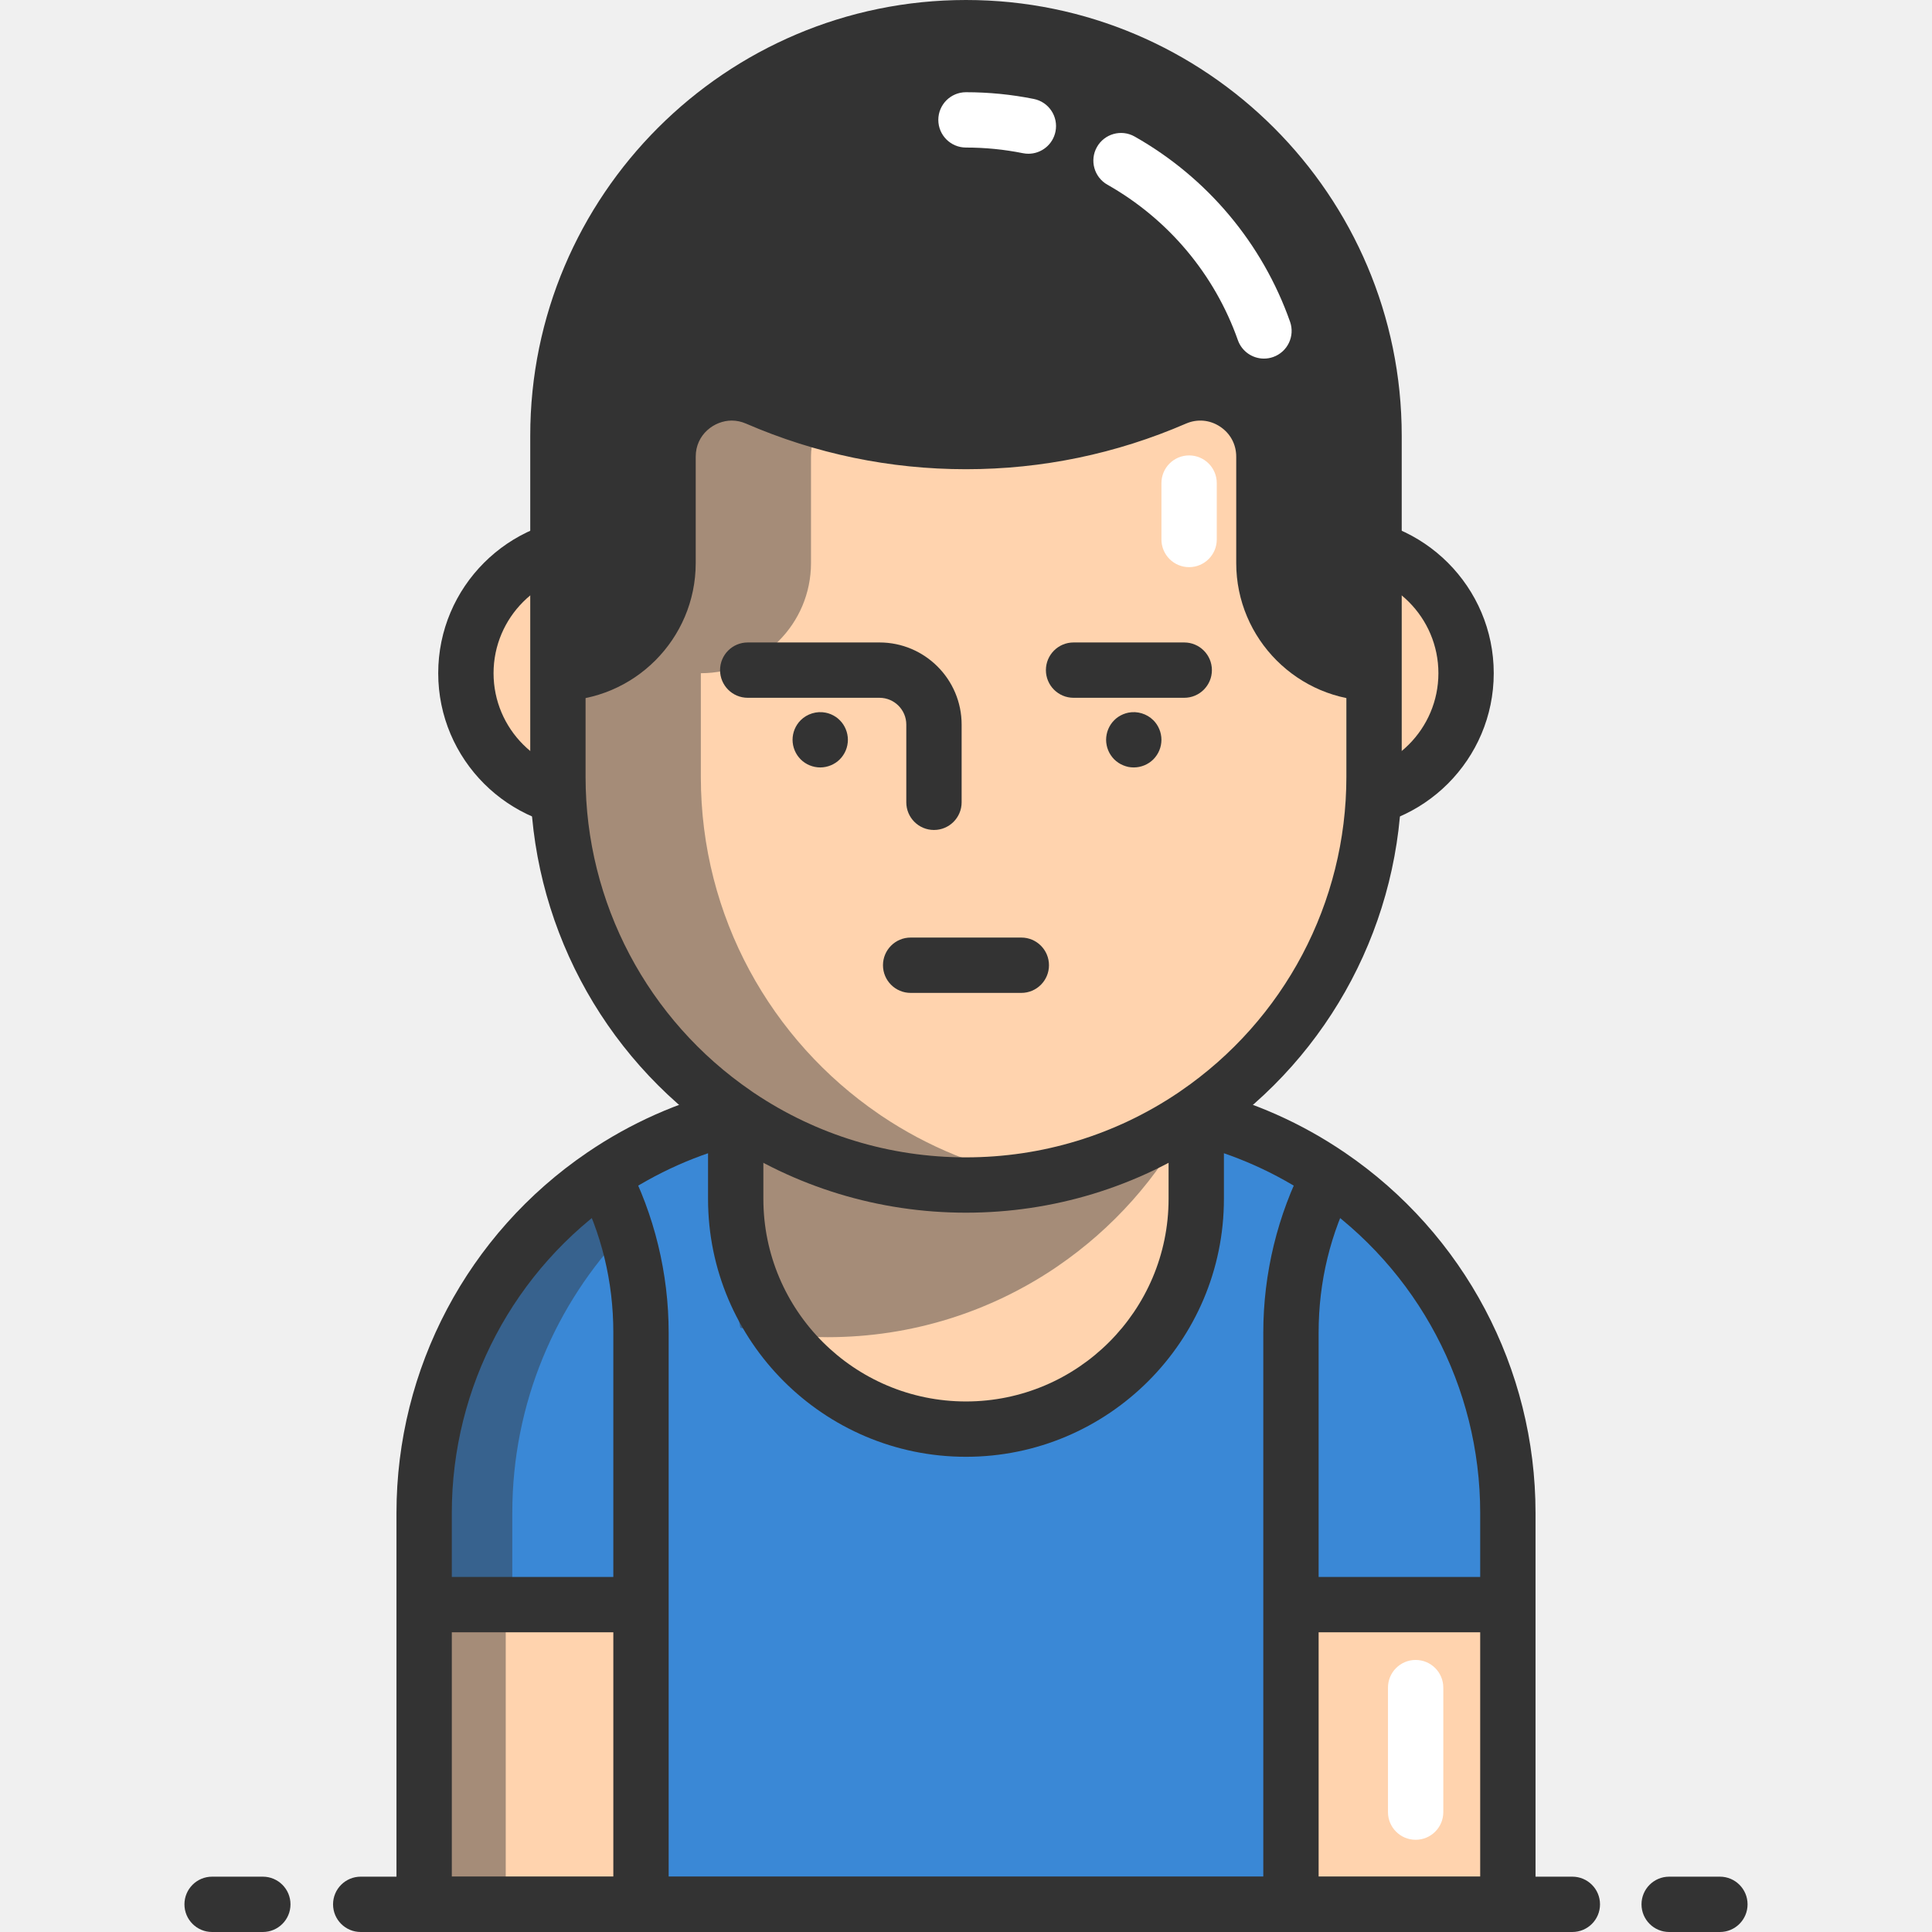
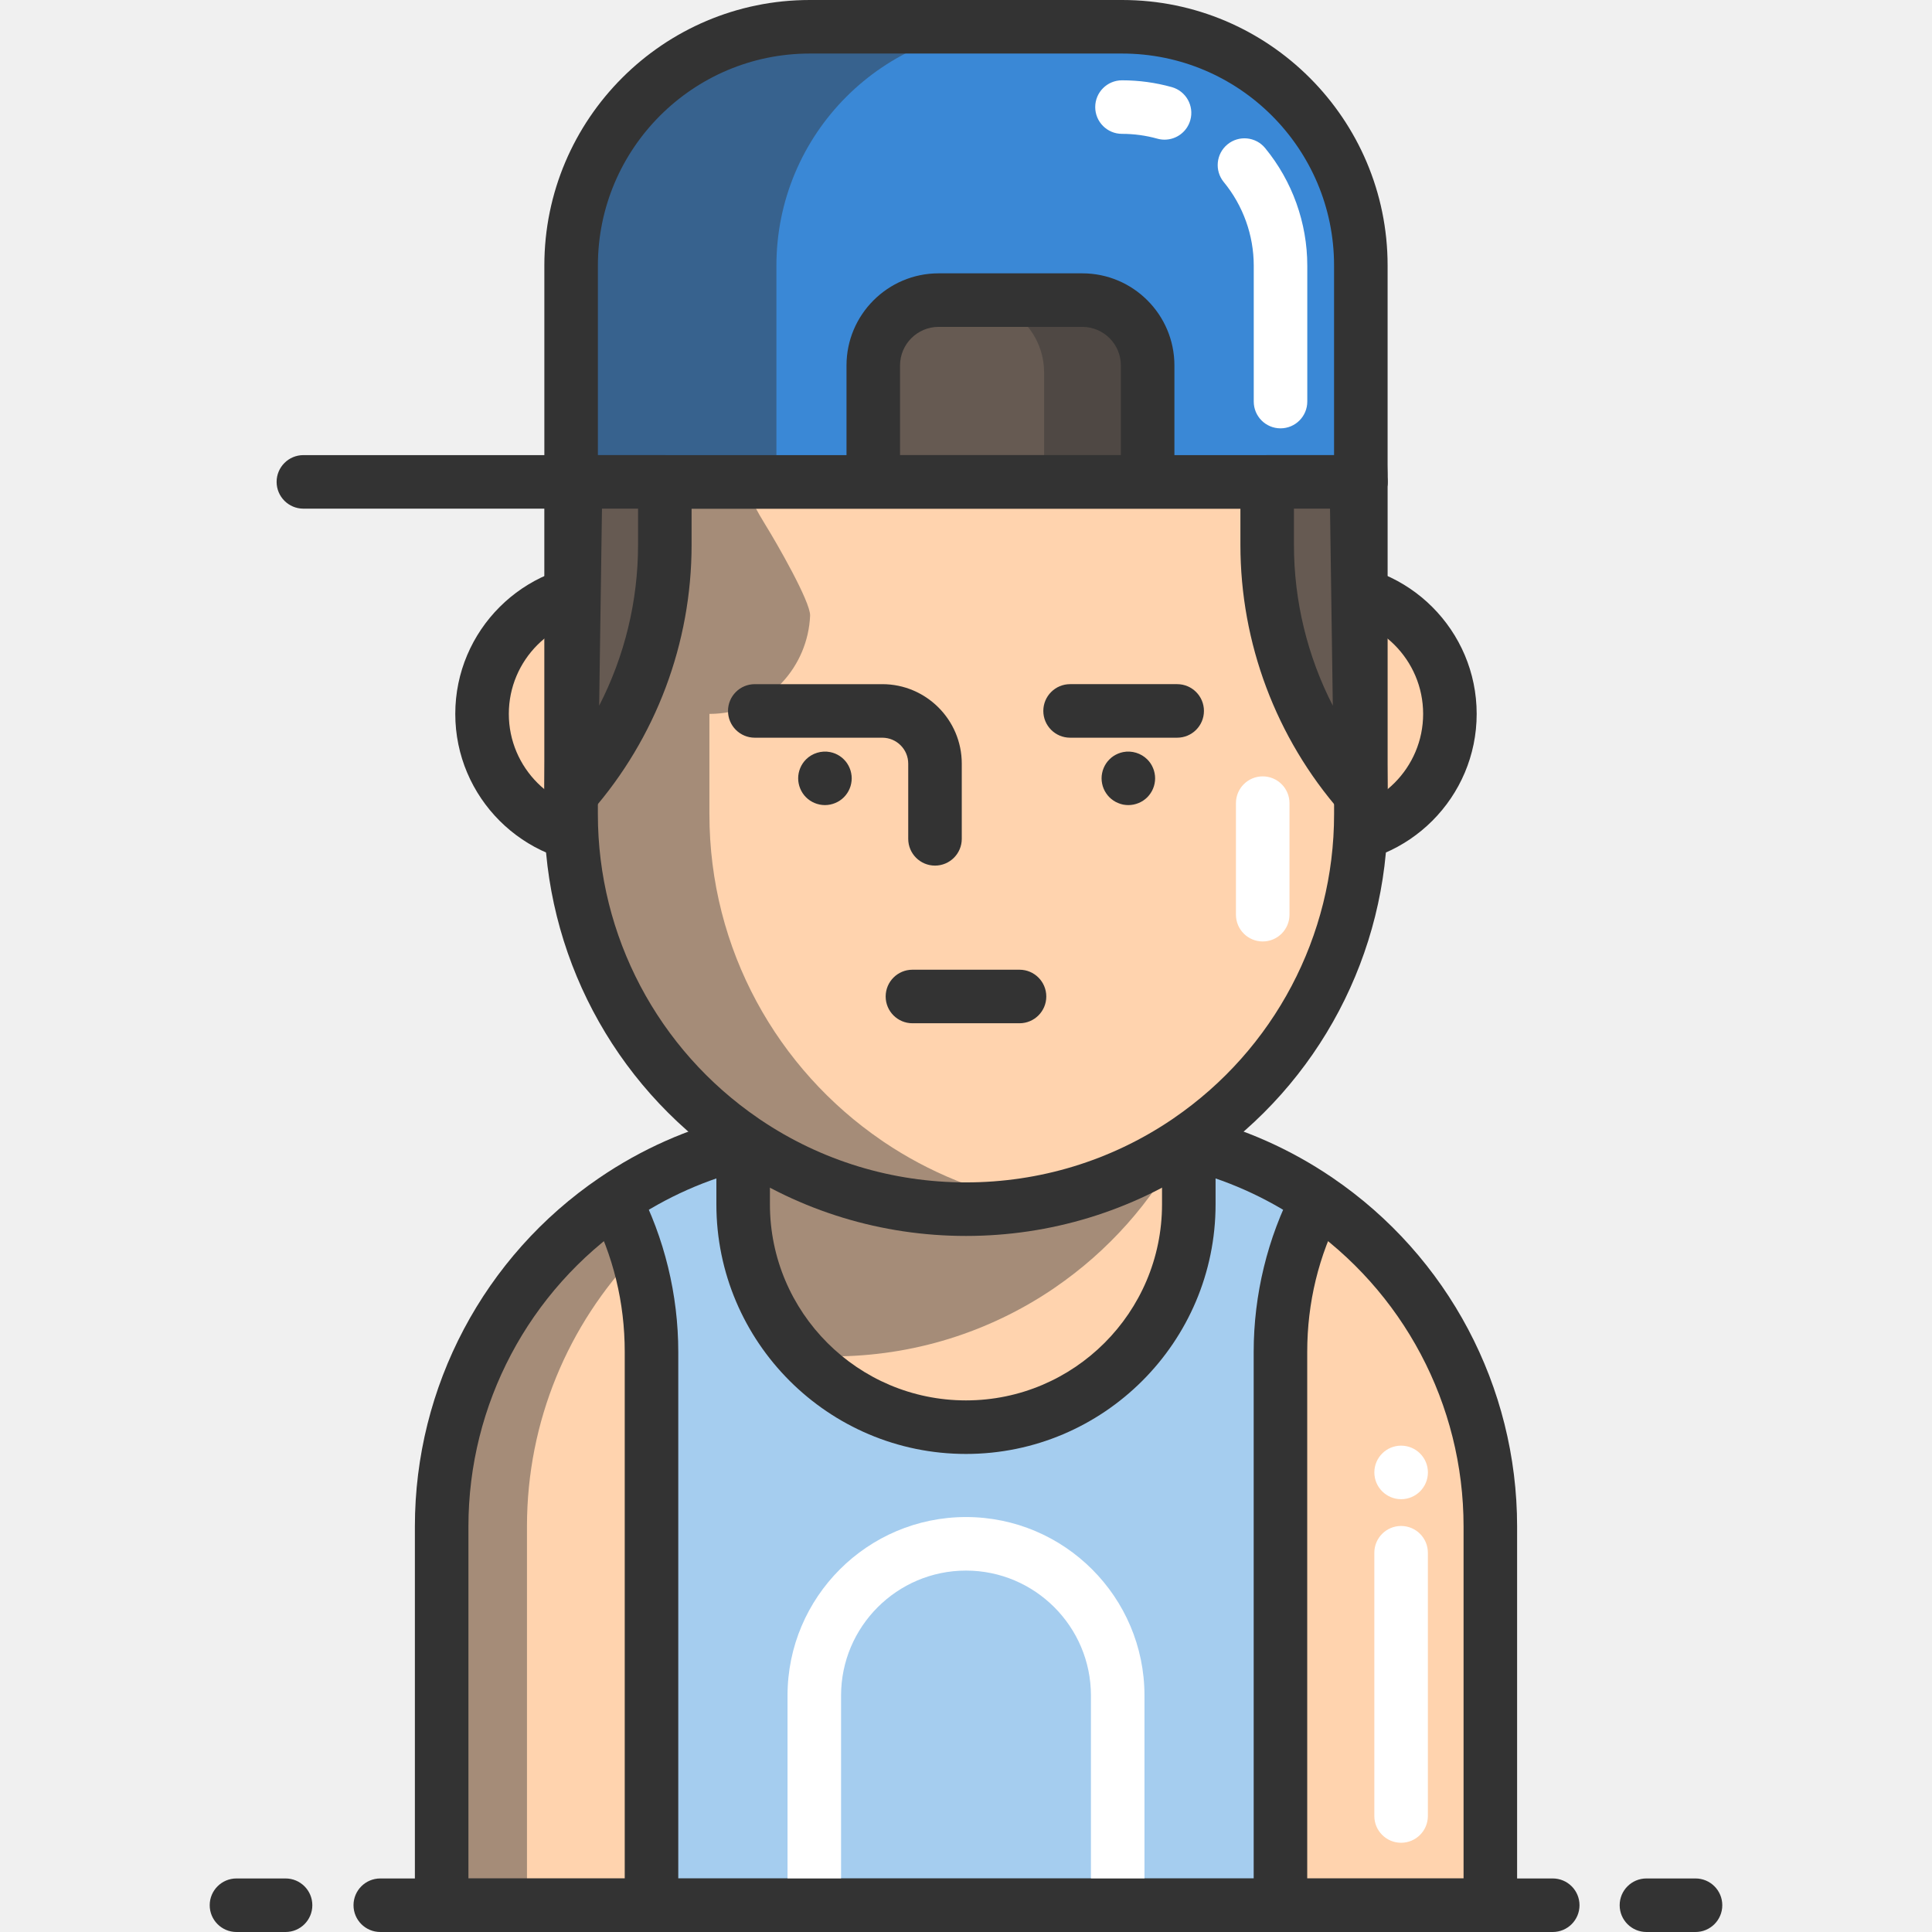
- <svg xmlns="http://www.w3.org/2000/svg" version="1.1" id="Layer_1" viewBox="0 0 419 419" xml:space="preserve">
+ <svg xmlns="http://www.w3.org/2000/svg" version="1.1" id="Layer_1" x="0px" y="0px" viewBox="0 0 433 433" style="enable-background:new 0 0 433 433;" xml:space="preserve">
  <g>
    <g>
      <g>
-         <circle style="fill:#FFD3AE;" cx="128.928" cy="146" r="27.89" />
-         <circle style="fill:#FFD3AE;" cx="290.063" cy="146" r="27.89" />
+         <circle style="fill:#FFD3AE;" cx="135.927" cy="160" r="27.89" />
+         <circle style="fill:#FFD3AE;" cx="297.062" cy="160" r="27.89" />
      </g>
      <g>
-         <path style="fill:#333333;" d="M128.928,179.89c-18.687,0-33.89-15.203-33.89-33.89s15.203-33.89,33.89-33.89     s33.89,15.203,33.89,33.89S147.615,179.89,128.928,179.89z M128.928,124.11c-12.07,0-21.89,9.82-21.89,21.89     s9.82,21.89,21.89,21.89s21.89-9.82,21.89-21.89S140.998,124.11,128.928,124.11z" />
-         <path style="fill:#333333;" d="M290.063,179.89c-18.687,0-33.89-15.203-33.89-33.89s15.203-33.89,33.89-33.89     s33.89,15.203,33.89,33.89S308.75,179.89,290.063,179.89z M290.063,124.11c-12.07,0-21.89,9.82-21.89,21.89     s9.82,21.89,21.89,21.89s21.89-9.82,21.89-21.89S302.133,124.11,290.063,124.11z" />
+         <path style="fill:#333333;" d="M135.927,193.89c-18.687,0-33.89-15.203-33.89-33.89s15.203-33.89,33.89-33.89     c18.688,0,33.891,15.203,33.891,33.89S154.614,193.89,135.927,193.89z M135.927,138.11c-12.07,0-21.89,9.82-21.89,21.89     s9.819,21.89,21.89,21.89s21.891-9.82,21.891-21.89S147.997,138.11,135.927,138.11z" />
+         <path style="fill:#333333;" d="M297.063,193.89c-18.688,0-33.891-15.203-33.891-33.89s15.203-33.89,33.891-33.89     c18.687,0,33.89,15.203,33.89,33.89S315.749,193.89,297.063,193.89z M297.063,138.11c-12.07,0-21.891,9.82-21.891,21.89     s9.82,21.89,21.891,21.89s21.89-9.82,21.89-21.89S309.133,138.11,297.063,138.11z" />
      </g>
    </g>
-     <path style="fill:#3A88D6;" d="M258.855,241.97c0.19,0.05,0.39,0.09,0.58,0.14c10.46,2.53,20.19,6.93,28.83,12.81   c23.39,15.92,38.75,42.77,38.75,73.19V413h-47.04h-140.96h-47.03v-84.89c0-30.42,15.35-57.27,38.74-73.19   c8.64-5.88,18.37-10.28,28.83-12.81c0.19-0.05,0.39-0.09,0.58-0.14" />
-     <path style="fill:#333333;" d="M297.995,94.5V146c-13.19,0-23.89-10.69-23.89-23.89V99.04c0-9.94-10.18-16.63-19.3-12.67   c-14.46,6.26-29.88,9.39-45.31,9.39s-30.85-3.13-45.3-9.39c-1.82-0.79-3.69-1.16-5.5-1.16c-7.28,0-13.81,5.88-13.81,13.83v23.07   c0,13.2-10.7,23.89-23.89,23.89V94.5c0-48.877,39.623-88.5,88.5-88.5l0,0C258.372,6,297.995,45.623,297.995,94.5z" />
-     <path style="fill:#FFD3AE;" d="M139.015,289v124h-47.03v-84.89c0-30.42,15.35-57.27,38.74-73.19   C136.025,265.12,139.015,276.71,139.015,289z" />
-     <path style="fill:#FFD3AE;" d="M327.015,328.11V413h-47.04V289c0-12.29,2.99-23.88,8.29-34.08   C311.655,270.84,327.015,297.69,327.015,328.11z" />
-     <path style="fill:#FFD3AE;" d="M259.435,242.11V260c0,27.58-22.36,49.94-49.94,49.94s-49.94-22.36-49.94-49.94v-17.89   c0.19-0.05,0.39-0.09,0.58-0.14c14.1,9.49,31.08,15.03,49.36,15.03s35.26-5.54,49.36-15.03   C259.045,242.02,259.245,242.06,259.435,242.11z" />
-     <path style="fill:#FFD3AE;" d="M297.995,146v22.5c0,30.35-15.28,57.13-38.56,73.07c-0.19,0.14-0.39,0.27-0.58,0.4   c-14.1,9.49-31.08,15.03-49.36,15.03s-35.26-5.54-49.36-15.03c-0.19-0.13-0.39-0.26-0.58-0.4c-23.28-15.94-38.56-42.72-38.56-73.07   V146c13.19,0,23.89-10.69,23.89-23.89V99.04c0-7.95,6.53-13.83,13.81-13.83c1.81,0,3.68,0.37,5.5,1.16   c14.45,6.26,29.87,9.39,45.3,9.39s30.85-3.13,45.31-9.39c9.12-3.96,19.3,2.73,19.3,12.67v23.07   C274.105,135.31,284.805,146,297.995,146z" />
-     <path style="opacity:0.44;fill:#333333;enable-background:new    ;" d="M257.875,242.62c-6.74,12.83-16.55,23.81-28.44,31.95   c-0.19,0.14-0.39,0.27-0.58,0.4c-14.1,9.49-31.08,15.03-49.36,15.03c-6.5,0-12.84-0.7-18.94-2.04c-0.66-3.23-1-6.57-1-9.99v-35.86   c0.19-0.05,0.39-0.09,0.58-0.14c14.1,9.49,31.08,15.03,49.36,15.03C227.355,257,243.975,251.71,257.875,242.62z" />
-     <path style="opacity:0.44;fill:#333333;enable-background:new    ;" d="M191.135,241.97c10.02,6.74,21.5,11.49,33.86,13.68   c-5.03,0.89-10.21,1.35-15.5,1.35c-18.28,0-35.26-5.54-49.36-15.03c-0.19-0.13-0.39-0.26-0.58-0.4   c-23.28-15.94-38.56-42.72-38.56-73.07V146c13.19,0,23.89-10.69,23.89-23.89V99.04c0-7.95,6.53-13.83,13.81-13.83   c1.81,0,3.68,0.37,5.5,1.16c4.58,1.98,9.26,3.65,14,5.01c-1.45,2.16-2.31,4.77-2.31,7.66v23.07c0,13.2-10.7,23.89-23.89,23.89v22.5   c0,30.35,15.28,57.13,38.56,73.07C190.745,241.71,190.945,241.84,191.135,241.97z" />
-     <path style="fill:#333333;" d="M209.495,263c-18.88,0-37.107-5.551-52.71-16.052l-0.167-0.113c-0.174-0.117-0.35-0.238-0.522-0.362   c-25.737-17.656-41.1-46.799-41.1-77.973v-74c0-52.107,42.393-94.5,94.5-94.5s94.5,42.393,94.5,94.5v74   c0,31.174-15.362,60.316-41.099,77.972c-0.173,0.125-0.35,0.245-0.524,0.363l-0.129,0.088c-0.012,0.008-0.024,0.017-0.037,0.025   C246.603,257.449,228.375,263,209.495,263z M209.495,12c-45.491,0-82.5,37.009-82.5,82.5v74c0,27.241,13.439,52.706,35.95,68.119   c0.057,0.039,0.113,0.079,0.168,0.12c0.068,0.05,0.14,0.096,0.21,0.144l0.199,0.135C177.101,246.156,193.011,251,209.495,251   s32.395-4.844,46.01-14.008l0.156-0.106c0.071-0.048,0.145-0.096,0.215-0.147c0.055-0.041,0.111-0.081,0.168-0.12   c22.511-15.413,35.95-40.878,35.95-68.119v-74C291.995,49.009,254.986,12,209.495,12z" />
+     <path style="fill:#A5CDEF;" d="M265.855,255.97c0.19,0.05,0.39,0.09,0.58,0.14c10.46,2.53,20.19,6.93,28.83,12.81   c23.39,15.92,38.75,42.77,38.75,73.19V427h-47.04h-140.96h-47.03v-84.89c0-30.42,15.35-57.27,38.74-73.19   c8.64-5.88,18.37-10.28,28.83-12.81c0.19-0.05,0.39-0.09,0.58-0.14" />
+     <path style="fill:#FFD3AE;" d="M146.015,303v124h-47.03v-84.89c0-30.42,15.35-57.27,38.74-73.19   C143.025,279.12,146.015,290.71,146.015,303z" />
+     <path style="fill:#FFD3AE;" d="M334.015,342.11V427h-47.04V303c0-12.29,2.99-23.88,8.29-34.08   C318.655,284.84,334.015,311.69,334.015,342.11z" />
+     <path style="fill:#FFD3AE;" d="M266.435,256.11v13.808c0,27.58-22.36,49.94-49.94,49.94s-49.94-22.36-49.94-49.94V256.11   c0.19-0.05,0.39-0.09,0.58-0.14c14.1,9.49,31.08,15.03,49.36,15.03s35.26-5.54,49.36-15.03   C266.045,256.02,266.245,256.06,266.435,256.11z" />
+     <path style="opacity:0.44;fill:#333333;enable-background:new    ;" d="M264.875,256.62c-6.74,12.83-16.55,23.81-28.44,31.95   c-0.19,0.14-0.39,0.27-0.58,0.4c-14.1,9.49-31.08,15.03-49.36,15.03c-6.5,0-6.267-7.273-12.367-8.613   c-0.66-3.23-7.573-7.467-7.573-10.887v-28.39c0.19-0.05,0.39-0.09,0.58-0.14c14.1,9.49,31.08,15.03,49.36,15.03   C234.355,271,250.975,265.71,264.875,256.62z" />
+     <path style="fill:#FFD3AE;" d="M265.855,255.97c-14.1,9.49-31.08,15.03-49.36,15.03s-35.26-5.54-49.36-15.03   c-0.19-0.13-0.39-0.26-0.58-0.4c-23.28-15.94-38.56-42.72-38.56-73.07V160v-51.5c0-48.877,39.623-88.5,88.5-88.5l0,0   c48.877,0,88.5,39.623,88.5,88.5V160v22.5c0,30.35-15.28,57.13-38.56,73.07C266.245,255.71,266.045,255.84,265.855,255.97z" />
    <g>
-       <path style="fill:#333333;" d="M243.122,34.836c14.321,8.103,25.451,21.212,30.997,36.933" />
-       <path style="fill:#FFFFFF;" d="M274.119,77.771c-2.473,0-4.789-1.541-5.658-4.006c-5.03-14.259-15.078-26.23-28.293-33.708    c-2.884-1.632-3.899-5.293-2.268-8.177c1.633-2.884,5.295-3.899,8.177-2.267c15.738,8.905,27.707,23.167,33.701,40.159    c1.103,3.125-0.537,6.552-3.662,7.654C275.455,77.66,274.781,77.771,274.119,77.771z" />
+       <path style="fill:#333333;" d="M216.495,40c4.631,0,9.156,0.462,13.531,1.342" />
+       <path style="fill:#FFFFFF;" d="M230.033,47.343c-0.393,0-0.791-0.039-1.19-0.119C224.805,46.412,220.649,46,216.494,46    c-3.313,0-6-2.687-6-6s2.687-6,6-6c4.948,0,9.899,0.491,14.716,1.46c3.248,0.654,5.353,3.817,4.698,7.066    C235.335,45.375,232.831,47.343,230.033,47.343z" />
+     </g>
+     <path style="fill:#333333;" d="M216.495,325.858c-30.846,0-55.94-25.095-55.94-55.94V255.57h12v14.348   c0,24.229,19.712,43.94,43.94,43.94s43.939-19.711,43.939-43.94V255.57h12v14.348C272.435,300.764,247.34,325.858,216.495,325.858z   " />
+     <g>
+       <path style="fill:#333333;" d="M184.885,180.437c-1.58,0-3.13-0.64-4.24-1.75c-1.12-1.12-1.76-2.67-1.76-4.25s0.64-3.12,1.76-4.24    c1.39-1.39,3.46-2.03,5.41-1.64c0.39,0.08,0.76,0.19,1.13,0.34c0.36,0.15,0.71,0.34,1.03,0.55c0.33,0.22,0.64,0.47,0.91,0.75    c0.28,0.28,0.53,0.58,0.75,0.91s0.4,0.68,0.55,1.04c0.15,0.36,0.27,0.74,0.34,1.12c0.08,0.39,0.12,0.78,0.12,1.17    s-0.04,0.79-0.12,1.18c-0.07,0.38-0.19,0.76-0.34,1.12s-0.33,0.71-0.55,1.03c-0.22,0.33-0.47,0.64-0.75,0.92    C188.015,179.797,186.465,180.437,184.885,180.437z" />
+       <path style="fill:#333333;" d="M252.885,180.437c-0.39,0-0.79-0.04-1.17-0.11c-0.38-0.08-0.76-0.2-1.12-0.35    c-0.37-0.15-0.71-0.33-1.04-0.55c-0.33-0.22-0.64-0.47-0.91-0.74c-0.28-0.28-0.53-0.59-0.75-0.92c-0.22-0.32-0.4-0.67-0.55-1.03    c-0.15-0.36-0.27-0.74-0.34-1.12c-0.08-0.39-0.12-0.79-0.12-1.18s0.04-0.78,0.12-1.17c0.07-0.38,0.19-0.76,0.34-1.12    s0.33-0.71,0.55-1.04c0.22-0.33,0.47-0.63,0.75-0.91c0.27-0.28,0.58-0.53,0.91-0.75c0.33-0.21,0.67-0.4,1.04-0.55    c0.36-0.15,0.74-0.26,1.12-0.34c1.95-0.39,4.02,0.25,5.41,1.64c0.28,0.28,0.53,0.58,0.75,0.91s0.4,0.68,0.55,1.04    s0.27,0.74,0.34,1.12c0.08,0.39,0.12,0.78,0.12,1.17s-0.04,0.79-0.12,1.18c-0.07,0.38-0.19,0.76-0.34,1.12s-0.33,0.71-0.55,1.03    c-0.22,0.33-0.47,0.64-0.75,0.92C256.015,179.797,254.465,180.437,252.885,180.437z" />
    </g>
    <g>
-       <path style="fill:#333333;" d="M209.495,26c4.631,0,9.156,0.462,13.531,1.342" />
-       <path style="fill:#FFFFFF;" d="M223.033,33.343c-0.392,0-0.79-0.039-1.189-0.119C217.805,32.412,213.65,32,209.495,32    c-3.313,0-6-2.686-6-6s2.687-6,6-6c4.948,0,9.898,0.491,14.714,1.46c3.249,0.653,5.353,3.817,4.699,7.065    C228.335,31.375,225.832,33.343,223.033,33.343z" />
-     </g>
-     <path style="fill:#333333;" d="M209.495,315.94c-30.845,0-55.94-25.095-55.94-55.94v-18.43h12V260   c0,24.229,19.711,43.94,43.94,43.94s43.94-19.711,43.94-43.94v-18.43h12V260C265.435,290.845,240.34,315.94,209.495,315.94z" />
-     <path style="fill:#333333;" d="M297.995,152c-16.481,0-29.89-13.408-29.89-29.89V99.04c0-2.682-1.286-5.064-3.527-6.534   c-2.237-1.468-4.929-1.698-7.384-0.632c-15.155,6.561-31.202,9.886-47.7,9.886c-16.502,0-32.545-3.326-47.685-9.884   c-1.019-0.442-2.065-0.666-3.115-0.666c-3.756,0-7.81,2.994-7.81,7.83v23.07c0,16.481-13.409,29.89-29.89,29.89v-12   c9.865,0,17.89-8.025,17.89-17.89V99.04c0-10.934,8.887-19.83,19.81-19.83c2.703,0,5.356,0.557,7.889,1.656   c13.621,5.901,28.06,8.894,42.911,8.894c14.849,0,29.291-2.993,42.926-8.896c6.135-2.663,13.142-2.064,18.739,1.608   c5.601,3.674,8.945,9.868,8.945,16.568v23.07c0,9.865,8.025,17.89,17.89,17.89v12H297.995z" />
-     <g>
-       <path style="fill:#333333;" d="M177.885,166.437c-1.58,0-3.13-0.64-4.24-1.75c-1.12-1.12-1.76-2.67-1.76-4.25s0.64-3.12,1.76-4.24    c1.39-1.39,3.46-2.03,5.41-1.64c0.39,0.08,0.76,0.19,1.13,0.34c0.36,0.15,0.71,0.34,1.03,0.55c0.33,0.22,0.64,0.47,0.91,0.75    c0.28,0.28,0.53,0.58,0.75,0.91s0.4,0.68,0.55,1.04c0.15,0.36,0.27,0.74,0.34,1.12c0.08,0.39,0.12,0.78,0.12,1.17    s-0.04,0.79-0.12,1.18c-0.07,0.38-0.19,0.76-0.34,1.12s-0.33,0.71-0.55,1.03c-0.22,0.33-0.47,0.64-0.75,0.92    C181.015,165.797,179.465,166.437,177.885,166.437z" />
-       <path style="fill:#333333;" d="M245.885,166.437c-0.39,0-0.79-0.04-1.17-0.11c-0.38-0.08-0.76-0.2-1.12-0.35    c-0.37-0.15-0.71-0.33-1.04-0.55c-0.33-0.22-0.64-0.47-0.91-0.74c-0.28-0.28-0.53-0.59-0.75-0.92c-0.22-0.32-0.4-0.67-0.55-1.03    c-0.15-0.36-0.27-0.74-0.34-1.12c-0.08-0.39-0.12-0.79-0.12-1.18s0.04-0.78,0.12-1.17c0.07-0.38,0.19-0.76,0.34-1.12    s0.33-0.71,0.55-1.04c0.22-0.33,0.47-0.63,0.75-0.91c0.27-0.28,0.58-0.53,0.91-0.75c0.33-0.21,0.67-0.4,1.04-0.55    c0.36-0.15,0.74-0.26,1.12-0.34c1.95-0.39,4.02,0.25,5.41,1.64c0.28,0.28,0.53,0.58,0.75,0.91s0.4,0.68,0.55,1.04    c0.15,0.36,0.27,0.74,0.34,1.12c0.08,0.39,0.12,0.78,0.12,1.17s-0.04,0.79-0.12,1.18c-0.07,0.38-0.19,0.76-0.34,1.12    s-0.33,0.71-0.55,1.03c-0.22,0.33-0.47,0.64-0.75,0.92C249.015,165.797,247.465,166.437,245.885,166.437z" />
+       <path style="fill:#333333;" d="M209.552,194c-3.313,0-6-2.687-6-6v-16.856c0-3.204-2.606-5.81-5.811-5.81h-28.58    c-3.313,0-6-2.687-6-6s2.687-6,6-6h28.58c9.82,0,17.811,7.99,17.811,17.81V188C215.552,191.313,212.865,194,209.552,194z" />
+       <path style="fill:#333333;" d="M263.828,165.333h-24c-3.313,0-6-2.687-6-6s2.687-6,6-6h24c3.313,0,6,2.687,6,6    S267.142,165.333,263.828,165.333z" />
    </g>
    <g>
-       <path style="fill:#333333;" d="M202.552,180c-3.313,0-6-2.686-6-6v-16.857c0-3.204-2.606-5.81-5.81-5.81h-28.58    c-3.313,0-6-2.686-6-6s2.687-6,6-6h28.58c9.82,0,17.81,7.99,17.81,17.81V174C208.552,177.314,205.865,180,202.552,180z" />
-       <path style="fill:#333333;" d="M256.829,151.333h-24c-3.313,0-6-2.686-6-6s2.687-6,6-6h24c3.313,0,6,2.686,6,6    S260.142,151.333,256.829,151.333z" />
+       <path style="fill:#333333;" d="M228.495,229.333h-24c-3.313,0-6-2.687-6-6s2.687-6,6-6h24c3.313,0,6,2.687,6,6    S231.809,229.333,228.495,229.333z" />
    </g>
+     <path style="fill:#333333;" d="M292.975,427h-12V303c0-12.816,3.101-25.558,8.966-36.846l10.648,5.533   c-5.053,9.724-7.614,20.259-7.614,31.313V427z" />
+     <path style="fill:#FFFFFF;" d="M314.015,413c-3.313,0-6-2.687-6-6v-59c0-3.313,2.687-6,6-6s6,2.687,6,6v59   C320.015,410.313,317.328,413,314.015,413z M314.024,336c-3.313,0-6.005-2.687-6.005-6s2.682-6,5.995-6h0.01c3.313,0,6,2.687,6,6   S317.338,336,314.024,336z" />
    <g>
-       <path style="fill:#333333;" d="M221.495,215.333h-24c-3.313,0-6-2.686-6-6s2.687-6,6-6h24c3.313,0,6,2.686,6,6    S224.809,215.333,221.495,215.333z" />
+       <path style="opacity:0.44;fill:#333333;enable-background:new    ;" d="M142.665,280.92c-15.21,15.89-24.56,37.45-24.56,61.19V425    h-19.12v-82.89c0-30.42,15.35-57.27,38.74-73.19C139.705,272.74,141.365,276.75,142.665,280.92z" />
    </g>
-     <path style="fill:#3A88D6;" d="M327.015,328.11V348h-45.7h-1.34v-59c0-12.29,2.99-23.88,8.29-34.08   C311.655,270.84,327.015,297.69,327.015,328.11z" />
-     <path style="fill:#3A88D6;" d="M139.015,289v59h-47.03v-19.89c0-30.42,15.35-57.27,38.74-73.19   C136.025,265.12,139.015,276.71,139.015,289z" />
-     <path style="fill:#333333;" d="M285.975,413h-12V289c0-12.816,3.1-25.558,8.966-36.846l10.648,5.533   c-5.052,9.724-7.614,20.259-7.614,31.313V413z" />
-     <rect x="281.315" y="342" style="fill:#333333;" width="47.03" height="12" />
-     <path style="fill:#FFFFFF;" d="M307.015,399c-3.313,0-6-2.686-6-6v-27c0-3.314,2.687-6,6-6s6,2.686,6,6v27   C313.015,396.314,310.329,399,307.015,399z" />
+     <path style="fill:#333333;" d="M334.015,433H98.984c-3.313,0-6-2.686-6-6v-84.89c0-31.306,15.463-60.521,41.364-78.15   c9.417-6.408,19.764-11.008,30.753-13.672c0.13-0.033,0.263-0.064,0.396-0.095l0.124-0.029l3.032,11.611   c-0.151,0.04-0.306,0.076-0.461,0.112l-0.124,0.029c-0.02,0.004-0.084,0.021-0.103,0.026c-9.597,2.321-18.636,6.338-26.865,11.938   c-22.615,15.392-36.116,40.898-36.116,68.229V421h223.03v-78.89c0-27.327-13.505-52.833-36.126-68.23   c-8.229-5.6-17.267-9.617-26.865-11.938c-0.038-0.01-0.076-0.019-0.114-0.029l-0.113-0.026c-0.154-0.036-0.309-0.072-0.46-0.111   l3.037-11.609l-1.519,5.805l1.513-5.806l0.121,0.028c0.135,0.031,0.269,0.063,0.4,0.096c10.991,2.664,21.337,7.264,30.752,13.671   c25.907,17.634,41.374,46.849,41.374,78.15V427C340.015,430.314,337.328,433,334.015,433z" />
+     <path style="fill:#333333;" d="M152.015,427h-12V303c0-11.054-2.562-21.59-7.614-31.313l10.648-5.533   c5.865,11.289,8.966,24.03,8.966,36.846V427z" />
+     <path style="opacity:0.44;fill:#333333;enable-background:new    ;" d="M198.135,255.97c10.02,6.74,21.5,11.49,33.86,13.68   c-5.03,0.89-10.21,1.35-15.5,1.35c-18.28,0-35.26-5.54-49.36-15.03c-0.19-0.13-0.39-0.26-0.58-0.4   c-23.28-15.94-38.56-42.72-38.56-73.07V160c0-139,54.89-137.301,54.89-134.411l-10.384,15.807   c-15.364,23.387-15.305,53.174-0.958,76.231c2.423,3.895,10.151,17.294,10.019,20.366c-0.483,11.29-9.201,21.36-21.338,21.975   c-0.407,0.021-0.817,0.031-1.229,0.031v22.5c0,30.35,15.28,57.13,38.56,73.07C197.745,255.71,197.945,255.84,198.135,255.97z" />
+     <path style="fill:#FFFFFF;" d="M283,211c-3.313,0-6-2.687-6-6v-25c0-3.313,2.687-6,6-6s6,2.687,6,6v25   C289,208.313,286.313,211,283,211z" />
+     <path style="fill:#333333;" d="M216.495,277c-18.881,0-37.107-5.551-52.711-16.052l-0.173-0.118   c-0.172-0.115-0.344-0.233-0.513-0.354c-25.739-17.656-41.104-46.799-41.104-77.976v-74c0-0.845,0.179-1.681,0.523-2.452   C124.201,102.29,164.329,14,216.495,14c52.107,0,94.5,42.393,94.5,94.5v74c0,31.174-15.363,60.316-41.101,77.973   c-0.171,0.123-0.345,0.242-0.518,0.358l-0.133,0.09c-0.014,0.009-0.026,0.018-0.039,0.027C253.602,271.449,235.375,277,216.495,277   z M133.995,109.818V182.5c0,27.241,13.439,52.707,35.949,68.12c0.054,0.037,0.106,0.074,0.158,0.112   c0.072,0.053,0.147,0.102,0.221,0.151l0.201,0.136c13.576,9.137,29.485,13.98,45.971,13.98c16.484,0,32.395-4.844,46.009-14.007   l0.371-0.252c0.053-0.039,0.116-0.084,0.17-0.121c22.511-15.414,35.95-40.879,35.95-68.12v-74c0-45.491-37.01-82.5-82.5-82.5   c-22.717,0-43.927,22.714-57.719,41.768C145.327,86.349,136.213,105.092,133.995,109.818z" />
+     <path style="fill:#665A52;" d="M257.21,108V83.49c0-8.97-7.27-16.23-16.23-16.23h-29.03c-8.97,0-16.23,7.26-16.23,16.23V108" />
+     <path style="fill:#333333;" d="M304.995,114h-237c-3.313,0-6-2.686-6-6s2.687-6,6-6h237c3.313,0,6,2.686,6,6   S308.309,114,304.995,114z" />
+     <path style="fill:#3A88D6;" d="M129,59.54C129,29.97,152.97,6,182.54,6h68.92c29.57,0,53.53,23.97,53.53,53.54V108h-47.78V83.49   c0-8.97-7.27-16.23-16.23-16.23h-29.03c-8.97,0-16.23,7.26-16.23,16.23V108H129V59.54z" />
+     <g style="opacity:0.44;">
+       <path style="fill:#333333;" d="M227.55,6h-45.01C152.97,6,129,29.97,129,59.54V108h45.01V59.54C174.01,29.97,197.98,6,227.55,6z" />
+     </g>
+     <path style="opacity:0.44;fill:#333333;enable-background:new    ;" d="M240.98,67.26h-23.21c8.96,0,16.23,7.26,16.23,16.23V108   h23.21V83.49C257.21,74.52,249.94,67.26,240.98,67.26z" />
+     <path style="fill:#333333;" d="M304.99,114H128c-3.313,0-6-2.687-6-6V59.492C122,26.688,148.688,0,181.491,0h70.007   c32.804,0,59.492,26.688,59.492,59.492V108C310.99,111.313,308.304,114,304.99,114z M134,102h164.99V59.492   C298.99,33.305,277.686,12,251.498,12h-70.007C155.305,12,134,33.305,134,59.492V102z" />
+     <path style="fill:#FFFFFF;" d="M286.99,96c-3.313,0-6-2.687-6-6V59.54c0-6.812-2.385-13.464-6.716-18.731   c-2.104-2.56-1.735-6.341,0.824-8.445c2.56-2.104,6.342-1.735,8.445,0.824c6.092,7.409,9.446,16.768,9.446,26.353V90   C292.99,93.313,290.304,96,286.99,96z" />
+     <path style="fill:#FFFFFF;" d="M261.001,31.302c-0.534,0-1.076-0.072-1.616-0.223c-2.566-0.716-5.232-1.08-7.925-1.08   c-3.313,0-6-2.687-6-6s2.687-6,6-6c3.783,0,7.535,0.512,11.151,1.522c3.191,0.891,5.057,4.201,4.166,7.392   C266.037,29.566,263.626,31.302,261.001,31.302z" />
+     <g id="XMLID_19_">
+       <g>
+         <path style="fill:#665A52;" d="M304,108l0.99,70C291.46,162.53,284,142.67,284,122.11V108H304z" />
+         <path style="fill:#665A52;" d="M149,108v14.11c0,20.56-7.46,40.42-21,55.89l1-70H149z" />
+       </g>
+       <g>
+         <path style="fill:#333333;" d="M127.999,184c-0.722,0-1.449-0.13-2.149-0.399c-2.349-0.901-3.885-3.172-3.849-5.687l1-70     c0.047-3.28,2.719-5.914,5.999-5.914h20c3.313,0,6,2.687,6,6v14.11c0,22.023-7.985,43.275-22.485,59.842     C131.353,183.28,129.695,184,127.999,184z M134.915,114l-0.631,44.157c5.688-11.069,8.716-23.412,8.716-36.047V114H134.915z" />
+         <path style="fill:#333333;" d="M304.991,184c-1.697,0-3.354-0.721-4.518-2.05C285.981,165.38,278,144.128,278,122.11V108     c0-3.313,2.687-6,6-6h20c3.28,0,5.953,2.635,5.999,5.915l0.99,70c0.036,2.515-1.501,4.786-3.85,5.687     C306.439,183.87,305.712,184,304.991,184z M290,114v8.11c0,12.631,3.025,24.971,8.709,36.039L298.084,114H290z" />
+       </g>
+     </g>
+     <path style="fill:#333333;" d="M263.21,108h-12V81.903c0-4.766-3.877-8.643-8.643-8.643h-32.205c-4.766,0-8.643,3.877-8.643,8.643   V108h-12V81.903c0-11.382,9.26-20.643,20.643-20.643h32.205c11.383,0,20.643,9.26,20.643,20.643V108z" />
+     <path style="fill:#FFFFFF;" d="M250.5,433c-3.313,0-6-2.687-6-6v-47c0-15.439-12.561-28-28-28s-28,12.561-28,28v47   c0,3.313-2.687,6-6,6s-6-2.687-6-6v-47c0-22.056,17.944-40,40-40s40,17.944,40,40v47C256.5,430.313,253.813,433,250.5,433z" />
    <g>
-       <path style="opacity:0.44;fill:#333333;enable-background:new    ;" d="M135.665,266.92c-15.21,15.89-24.56,37.45-24.56,61.19V348    h-19.12v-19.89c0-30.42,15.35-57.27,38.74-73.19C132.705,258.74,134.365,262.75,135.665,266.92z" />
-       <rect x="93.052" y="348" style="opacity:0.44;fill:#333333;enable-background:new    ;" width="16.63" height="65" />
-     </g>
-     <path style="fill:#333333;" d="M327.015,419H91.985c-3.314,0-6-2.686-6-6v-84.89c0-31.306,15.463-60.521,41.364-78.15   c9.415-6.408,19.76-11.007,30.749-13.671c0.131-0.033,0.264-0.065,0.397-0.096l0.119-0.028l3.05,11.606   c-0.154,0.041-0.311,0.078-0.469,0.114l-0.119,0.028c-0.018,0.004-0.093,0.024-0.11,0.028c-9.597,2.321-18.636,6.338-26.865,11.938   c-22.614,15.392-36.116,40.899-36.116,68.23V407h223.03v-78.89c0-27.327-13.505-52.833-36.126-68.23   c-8.229-5.6-17.268-9.617-26.865-11.938c-0.04-0.01-0.079-0.02-0.118-0.03l-0.112-0.026c-0.157-0.036-0.314-0.073-0.467-0.114   l3.05-11.606l0.12,0.028c0.133,0.031,0.266,0.062,0.396,0.095c10.989,2.664,21.333,7.263,30.749,13.67   c25.907,17.633,41.374,46.848,41.374,78.15V413C333.015,416.314,330.329,419,327.015,419z" />
-     <path style="fill:#333333;" d="M145.015,413h-12V289c0-11.055-2.562-21.59-7.614-31.313l10.648-5.533   c5.865,11.288,8.966,24.029,8.966,36.846V413z" />
-     <rect x="91.985" y="342" style="fill:#333333;" width="47.03" height="12" />
-     <g>
-       <path style="fill:#FFFFFF;" d="M257.885,123c-3.313,0-6-2.686-6-6v-12.231c0-3.314,2.687-6,6-6c3.313,0,6,2.686,6,6V117    C263.885,120.314,261.199,123,257.885,123z" />
-     </g>
-     <g>
-       <path style="fill:#333333;" d="M341,419H78.23c-3.313,0-6-2.686-6-6s2.687-6,6-6H341c3.313,0,6,2.686,6,6S344.313,419,341,419z" />
-       <path style="fill:#333333;" d="M373,419h-11c-3.313,0-6-2.686-6-6s2.687-6,6-6h11c3.313,0,6,2.686,6,6S376.313,419,373,419z" />
-       <path style="fill:#333333;" d="M57,419H46c-3.313,0-6-2.686-6-6s2.687-6,6-6h11c3.313,0,6,2.686,6,6S60.313,419,57,419z" />
+       <path style="fill:#333333;" d="M348,433H85.229c-3.313,0-6-2.687-6-6s2.687-6,6-6H348c3.313,0,6,2.687,6,6S351.313,433,348,433z" />
+       <path style="fill:#333333;" d="M380,433h-11c-3.313,0-6-2.687-6-6s2.687-6,6-6h11c3.313,0,6,2.687,6,6S383.313,433,380,433z" />
+       <path style="fill:#333333;" d="M64,433H53c-3.313,0-6-2.687-6-6s2.687-6,6-6h11c3.313,0,6,2.687,6,6S67.313,433,64,433z" />
    </g>
  </g>
+   <g>
+ </g>
+   <g>
+ </g>
+   <g>
+ </g>
+   <g>
+ </g>
+   <g>
+ </g>
+   <g>
+ </g>
+   <g>
+ </g>
+   <g>
+ </g>
+   <g>
+ </g>
+   <g>
+ </g>
+   <g>
+ </g>
+   <g>
+ </g>
+   <g>
+ </g>
+   <g>
+ </g>
+   <g>
+ </g>
</svg>
